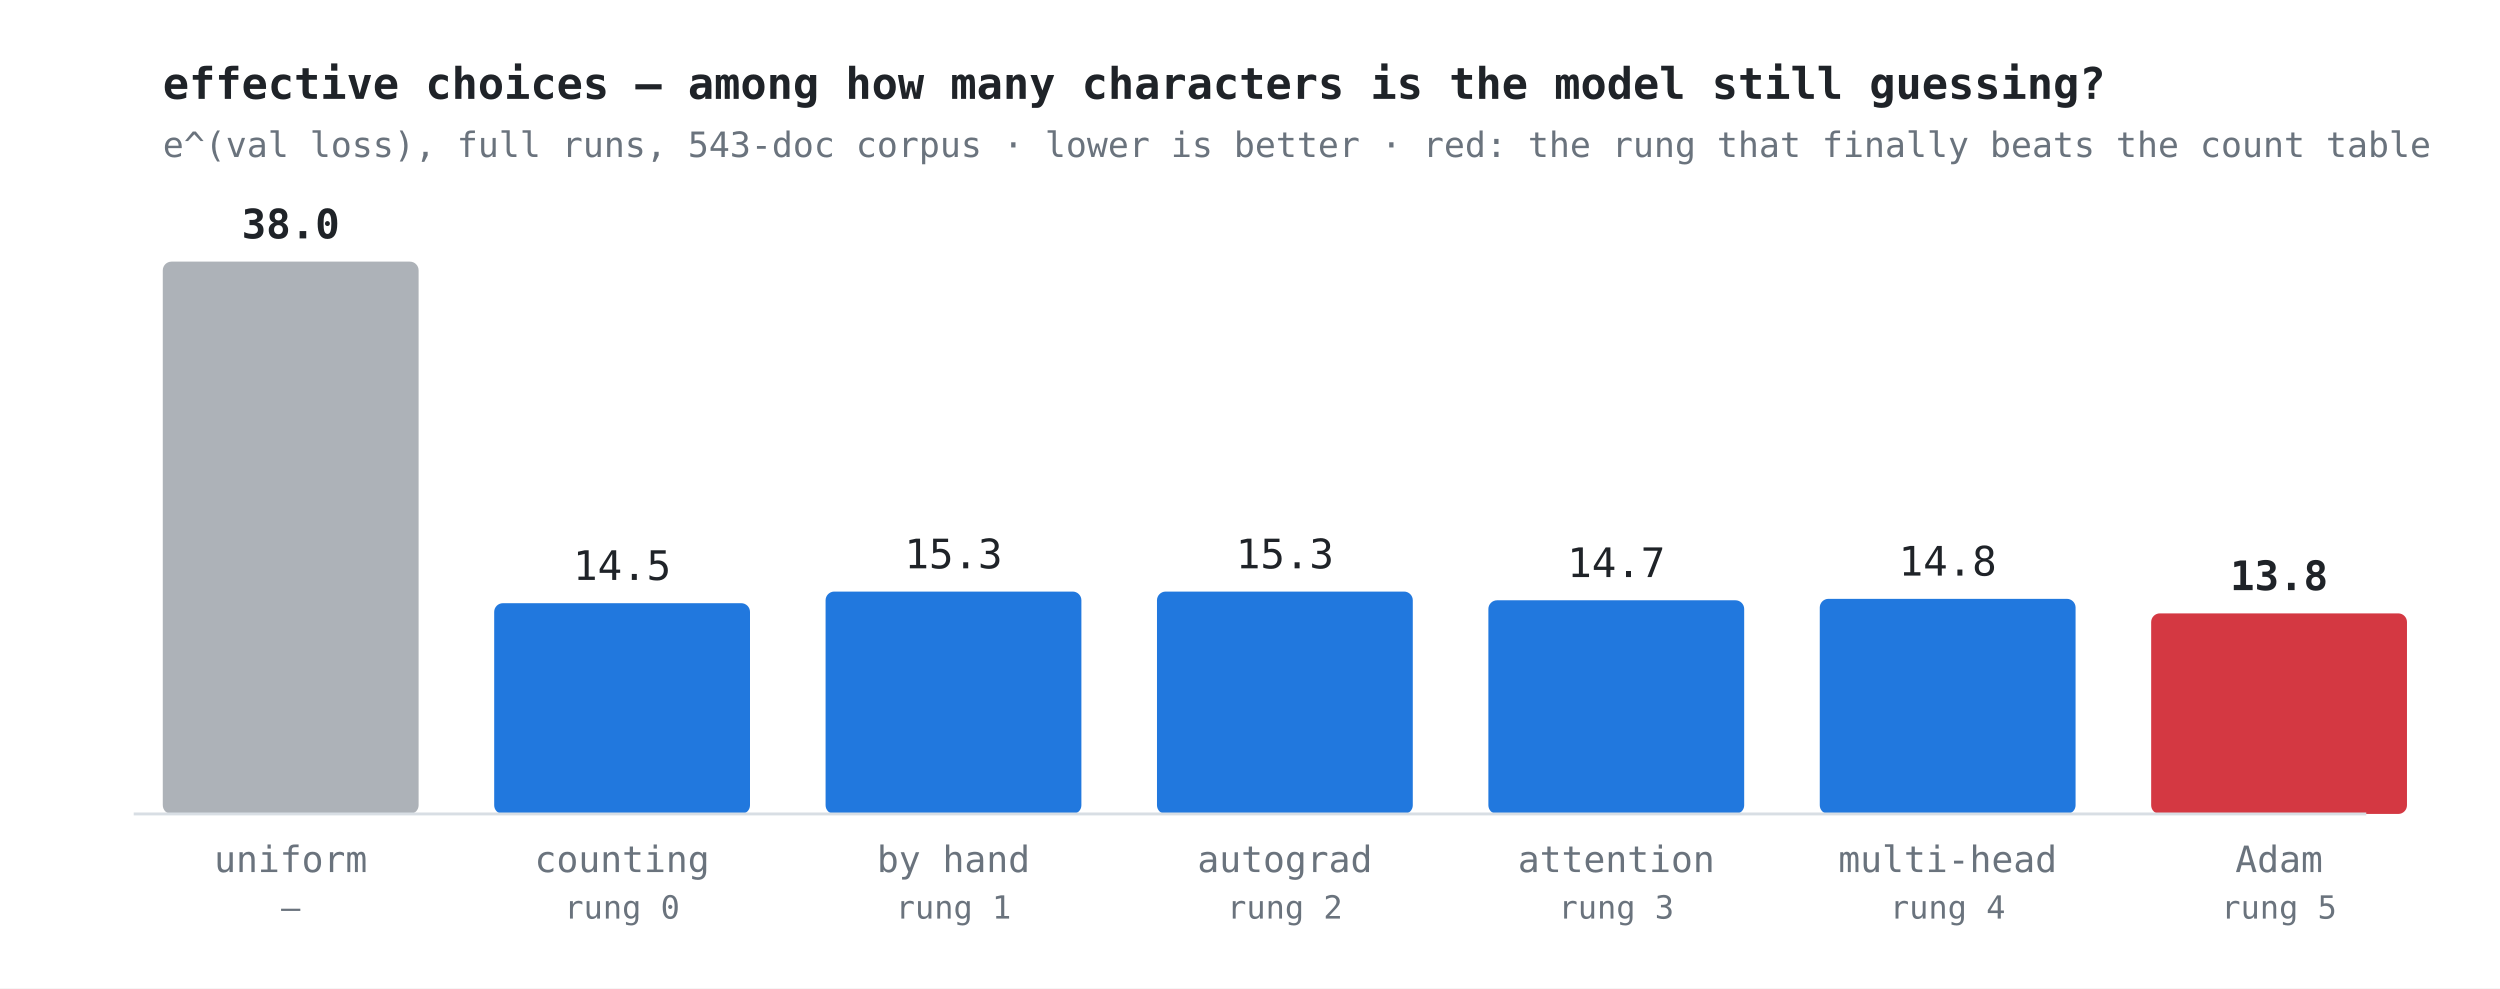
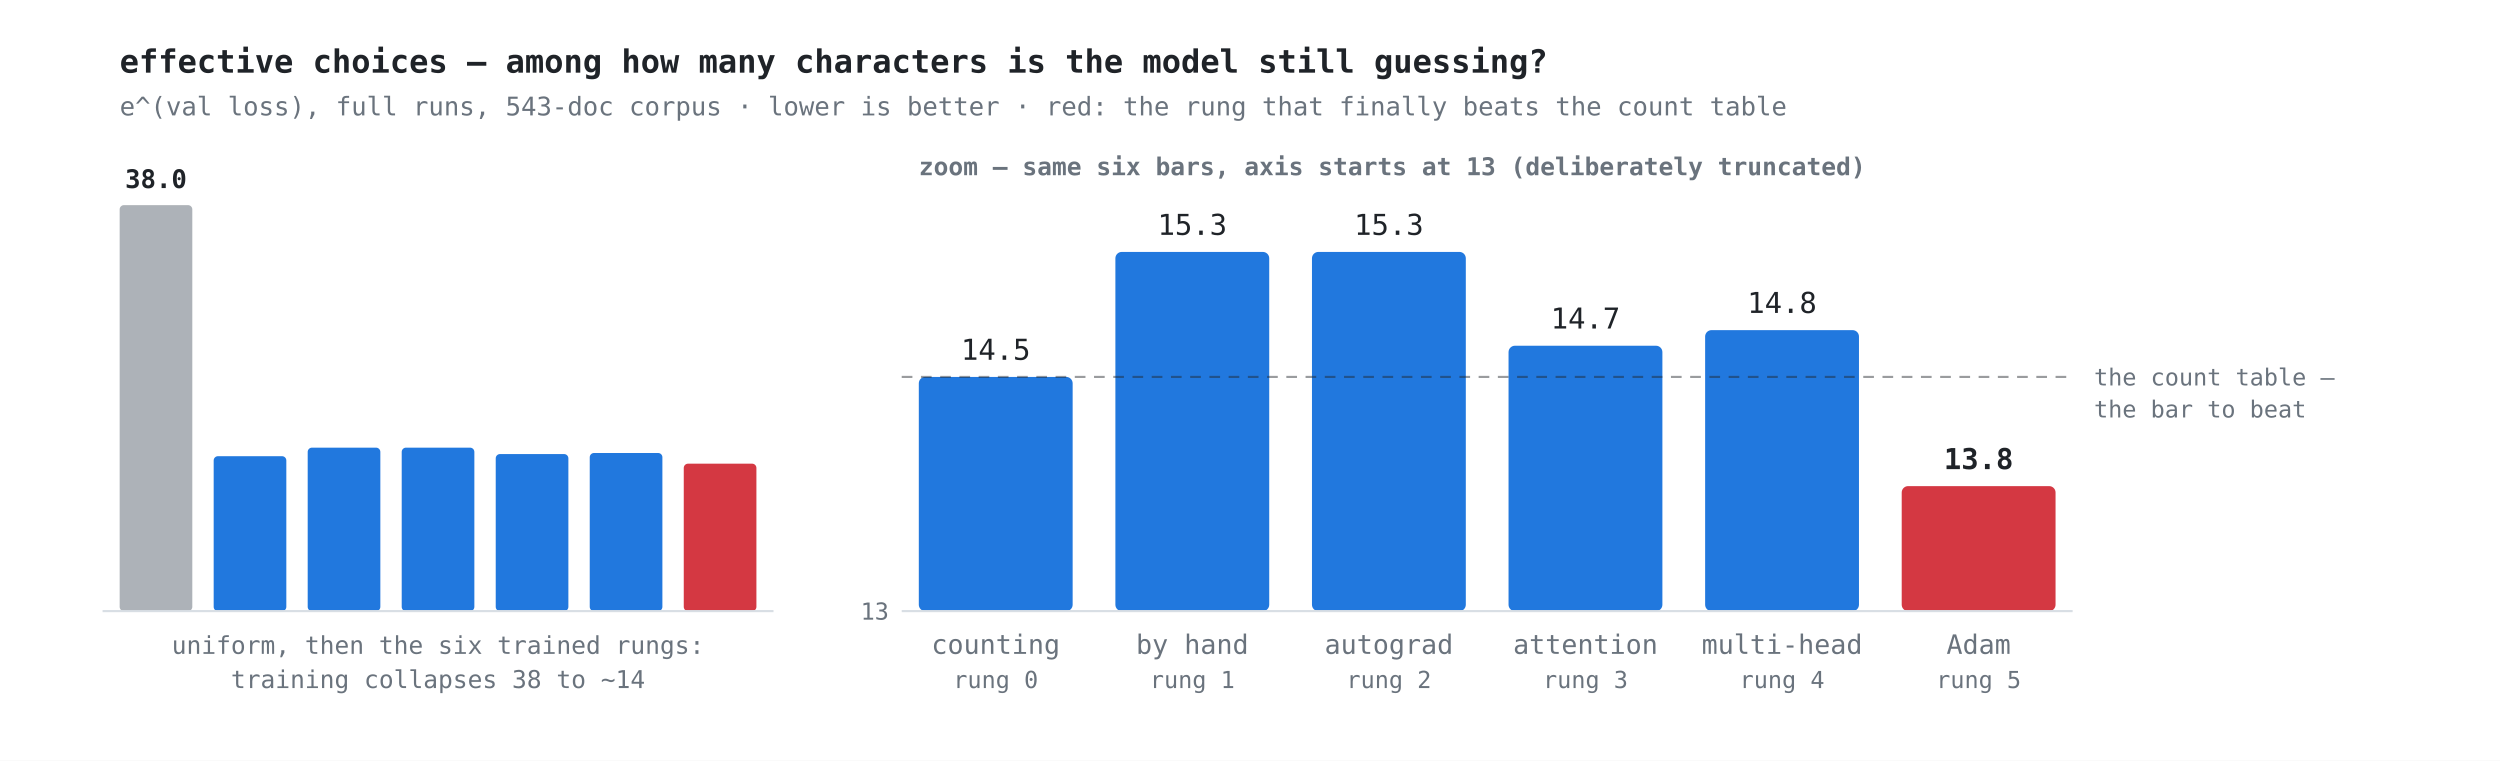
- <svg xmlns="http://www.w3.org/2000/svg" width="860" height="340" viewBox="0 0 860 340">
-   <rect width="860" height="340" fill="#ffffff" />
+ <svg xmlns="http://www.w3.org/2000/svg" width="1170" height="356" viewBox="0 0 1170 356">
+   <rect width="1170" height="356" fill="#ffffff" />
  <text x="56" y="34" font-family="SFMono-Regular,Consolas,Menlo,monospace" font-size="15" fill="#1f2328" text-anchor="start" font-weight="bold">effective choices — among how many characters is the model still guessing?</text>
  <text x="56" y="54" font-family="SFMono-Regular,Consolas,Menlo,monospace" font-size="12" fill="#6a737d" text-anchor="start">e^(val loss), full runs, 543-doc corpus · lower is better · red: the rung that finally beats the count table</text>
-   <rect x="56" y="90.0" width="88" height="190.0" fill="#6a737d" opacity="0.55" rx="3" />
-   <text x="100.0" y="82.0" font-family="SFMono-Regular,Consolas,Menlo,monospace" font-size="14" fill="#1f2328" text-anchor="middle" font-weight="bold">38.0</text>
-   <text x="100.0" y="300" font-family="SFMono-Regular,Consolas,Menlo,monospace" font-size="12.5" fill="#6a737d" text-anchor="middle">uniform</text>
-   <text x="100.0" y="316" font-family="SFMono-Regular,Consolas,Menlo,monospace" font-size="11" fill="#6a737d" text-anchor="middle">—</text>
-   <rect x="170" y="207.5" width="88" height="72.5" fill="#0969da" opacity="0.9" rx="3" />
-   <text x="214.0" y="199.5" font-family="SFMono-Regular,Consolas,Menlo,monospace" font-size="14" fill="#1f2328" text-anchor="middle">14.5</text>
-   <text x="214.0" y="300" font-family="SFMono-Regular,Consolas,Menlo,monospace" font-size="12.5" fill="#6a737d" text-anchor="middle">counting</text>
-   <text x="214.0" y="316" font-family="SFMono-Regular,Consolas,Menlo,monospace" font-size="11" fill="#6a737d" text-anchor="middle">rung 0</text>
-   <rect x="284" y="203.5" width="88" height="76.5" fill="#0969da" opacity="0.9" rx="3" />
-   <text x="328.0" y="195.5" font-family="SFMono-Regular,Consolas,Menlo,monospace" font-size="14" fill="#1f2328" text-anchor="middle">15.3</text>
-   <text x="328.0" y="300" font-family="SFMono-Regular,Consolas,Menlo,monospace" font-size="12.5" fill="#6a737d" text-anchor="middle">by hand</text>
-   <text x="328.0" y="316" font-family="SFMono-Regular,Consolas,Menlo,monospace" font-size="11" fill="#6a737d" text-anchor="middle">rung 1</text>
-   <rect x="398" y="203.5" width="88" height="76.5" fill="#0969da" opacity="0.9" rx="3" />
-   <text x="442.0" y="195.5" font-family="SFMono-Regular,Consolas,Menlo,monospace" font-size="14" fill="#1f2328" text-anchor="middle">15.3</text>
-   <text x="442.0" y="300" font-family="SFMono-Regular,Consolas,Menlo,monospace" font-size="12.5" fill="#6a737d" text-anchor="middle">autograd</text>
-   <text x="442.0" y="316" font-family="SFMono-Regular,Consolas,Menlo,monospace" font-size="11" fill="#6a737d" text-anchor="middle">rung 2</text>
-   <rect x="512" y="206.5" width="88" height="73.5" fill="#0969da" opacity="0.9" rx="3" />
-   <text x="556.0" y="198.5" font-family="SFMono-Regular,Consolas,Menlo,monospace" font-size="14" fill="#1f2328" text-anchor="middle">14.7</text>
-   <text x="556.0" y="300" font-family="SFMono-Regular,Consolas,Menlo,monospace" font-size="12.5" fill="#6a737d" text-anchor="middle">attention</text>
-   <text x="556.0" y="316" font-family="SFMono-Regular,Consolas,Menlo,monospace" font-size="11" fill="#6a737d" text-anchor="middle">rung 3</text>
-   <rect x="626" y="206.0" width="88" height="74.0" fill="#0969da" opacity="0.9" rx="3" />
-   <text x="670.0" y="198.0" font-family="SFMono-Regular,Consolas,Menlo,monospace" font-size="14" fill="#1f2328" text-anchor="middle">14.8</text>
-   <text x="670.0" y="300" font-family="SFMono-Regular,Consolas,Menlo,monospace" font-size="12.5" fill="#6a737d" text-anchor="middle">multi-head</text>
-   <text x="670.0" y="316" font-family="SFMono-Regular,Consolas,Menlo,monospace" font-size="11" fill="#6a737d" text-anchor="middle">rung 4</text>
-   <rect x="740" y="211.0" width="88" height="69.0" fill="#cf222e" opacity="0.9" rx="3" />
-   <text x="784.0" y="203.0" font-family="SFMono-Regular,Consolas,Menlo,monospace" font-size="14" fill="#1f2328" text-anchor="middle" font-weight="bold">13.8</text>
-   <text x="784.0" y="300" font-family="SFMono-Regular,Consolas,Menlo,monospace" font-size="12.5" fill="#6a737d" text-anchor="middle">Adam</text>
-   <text x="784.0" y="316" font-family="SFMono-Regular,Consolas,Menlo,monospace" font-size="11" fill="#6a737d" text-anchor="middle">rung 5</text>
-   <line x1="46" y1="280" x2="814" y2="280" stroke="#d8dee4" stroke-width="1" />
+   <rect x="56" y="96.0" width="34" height="190.0" fill="#6a737d" opacity="0.55" rx="2" />
+   <rect x="100" y="213.5" width="34" height="72.5" fill="#0969da" opacity="0.9" rx="2" />
+   <rect x="144" y="209.5" width="34" height="76.5" fill="#0969da" opacity="0.9" rx="2" />
+   <rect x="188" y="209.5" width="34" height="76.5" fill="#0969da" opacity="0.9" rx="2" />
+   <rect x="232" y="212.5" width="34" height="73.5" fill="#0969da" opacity="0.9" rx="2" />
+   <rect x="276" y="212.0" width="34" height="74.0" fill="#0969da" opacity="0.9" rx="2" />
+   <rect x="320" y="217.0" width="34" height="69.0" fill="#cf222e" opacity="0.9" rx="2" />
+   <text x="73.0" y="88.0" font-family="SFMono-Regular,Consolas,Menlo,monospace" font-size="12" fill="#1f2328" text-anchor="middle" font-weight="bold">38.0</text>
+   <line x1="48" y1="286" x2="362" y2="286" stroke="#d8dee4" stroke-width="1" />
+   <text x="205.0" y="306" font-family="SFMono-Regular,Consolas,Menlo,monospace" font-size="11.5" fill="#6a737d" text-anchor="middle">uniform, then the six trained rungs:</text>
+   <text x="205.0" y="322" font-family="SFMono-Regular,Consolas,Menlo,monospace" font-size="11.5" fill="#6a737d" text-anchor="middle">training collapses 38 to ~14</text>
+   <text x="430" y="82" font-family="SFMono-Regular,Consolas,Menlo,monospace" font-size="11.5" fill="#6a737d" text-anchor="start" font-weight="bold">zoom — same six bars, axis starts at 13 (deliberately truncated)</text>
+   <rect x="430" y="176.4" width="72" height="109.6" fill="#0969da" opacity="0.9" rx="3" />
+   <text x="466.0" y="168.385" font-family="SFMono-Regular,Consolas,Menlo,monospace" font-size="13.5" fill="#1f2328" text-anchor="middle">14.5</text>
+   <text x="466.0" y="306" font-family="SFMono-Regular,Consolas,Menlo,monospace" font-size="12.5" fill="#6a737d" text-anchor="middle">counting</text>
+   <text x="466.0" y="322" font-family="SFMono-Regular,Consolas,Menlo,monospace" font-size="11" fill="#6a737d" text-anchor="middle">rung 0</text>
+   <rect x="522" y="117.9" width="72" height="168.1" fill="#0969da" opacity="0.9" rx="3" />
+   <text x="558.0" y="109.923" font-family="SFMono-Regular,Consolas,Menlo,monospace" font-size="13.5" fill="#1f2328" text-anchor="middle">15.3</text>
+   <text x="558.0" y="306" font-family="SFMono-Regular,Consolas,Menlo,monospace" font-size="12.5" fill="#6a737d" text-anchor="middle">by hand</text>
+   <text x="558.0" y="322" font-family="SFMono-Regular,Consolas,Menlo,monospace" font-size="11" fill="#6a737d" text-anchor="middle">rung 1</text>
+   <rect x="614" y="117.9" width="72" height="168.1" fill="#0969da" opacity="0.9" rx="3" />
+   <text x="650.0" y="109.923" font-family="SFMono-Regular,Consolas,Menlo,monospace" font-size="13.5" fill="#1f2328" text-anchor="middle">15.3</text>
+   <text x="650.0" y="306" font-family="SFMono-Regular,Consolas,Menlo,monospace" font-size="12.5" fill="#6a737d" text-anchor="middle">autograd</text>
+   <text x="650.0" y="322" font-family="SFMono-Regular,Consolas,Menlo,monospace" font-size="11" fill="#6a737d" text-anchor="middle">rung 2</text>
+   <rect x="706" y="161.8" width="72" height="124.2" fill="#0969da" opacity="0.9" rx="3" />
+   <text x="742.0" y="153.769" font-family="SFMono-Regular,Consolas,Menlo,monospace" font-size="13.5" fill="#1f2328" text-anchor="middle">14.7</text>
+   <text x="742.0" y="306" font-family="SFMono-Regular,Consolas,Menlo,monospace" font-size="12.5" fill="#6a737d" text-anchor="middle">attention</text>
+   <text x="742.0" y="322" font-family="SFMono-Regular,Consolas,Menlo,monospace" font-size="11" fill="#6a737d" text-anchor="middle">rung 3</text>
+   <rect x="798" y="154.5" width="72" height="131.5" fill="#0969da" opacity="0.9" rx="3" />
+   <text x="834.0" y="146.462" font-family="SFMono-Regular,Consolas,Menlo,monospace" font-size="13.5" fill="#1f2328" text-anchor="middle">14.8</text>
+   <text x="834.0" y="306" font-family="SFMono-Regular,Consolas,Menlo,monospace" font-size="12.5" fill="#6a737d" text-anchor="middle">multi-head</text>
+   <text x="834.0" y="322" font-family="SFMono-Regular,Consolas,Menlo,monospace" font-size="11" fill="#6a737d" text-anchor="middle">rung 4</text>
+   <rect x="890" y="227.5" width="72" height="58.5" fill="#cf222e" opacity="0.9" rx="3" />
+   <text x="926.0" y="219.538" font-family="SFMono-Regular,Consolas,Menlo,monospace" font-size="13.5" fill="#1f2328" text-anchor="middle" font-weight="bold">13.8</text>
+   <text x="926.0" y="306" font-family="SFMono-Regular,Consolas,Menlo,monospace" font-size="12.5" fill="#6a737d" text-anchor="middle">Adam</text>
+   <text x="926.0" y="322" font-family="SFMono-Regular,Consolas,Menlo,monospace" font-size="11" fill="#6a737d" text-anchor="middle">rung 5</text>
+   <line x1="422" y1="176.4" x2="970" y2="176.4" stroke="#1f2328" stroke-width="1" stroke-dasharray="5,4" opacity="0.45" />
+   <text x="980" y="180.385" font-family="SFMono-Regular,Consolas,Menlo,monospace" font-size="11" fill="#6a737d" text-anchor="start">the count table —</text>
+   <text x="980" y="195.385" font-family="SFMono-Regular,Consolas,Menlo,monospace" font-size="11" fill="#6a737d" text-anchor="start">the bar to beat</text>
+   <line x1="422" y1="286" x2="970" y2="286" stroke="#d8dee4" stroke-width="1" />
+   <text x="416" y="290" font-family="SFMono-Regular,Consolas,Menlo,monospace" font-size="11" fill="#6a737d" text-anchor="end">13</text>
</svg>
